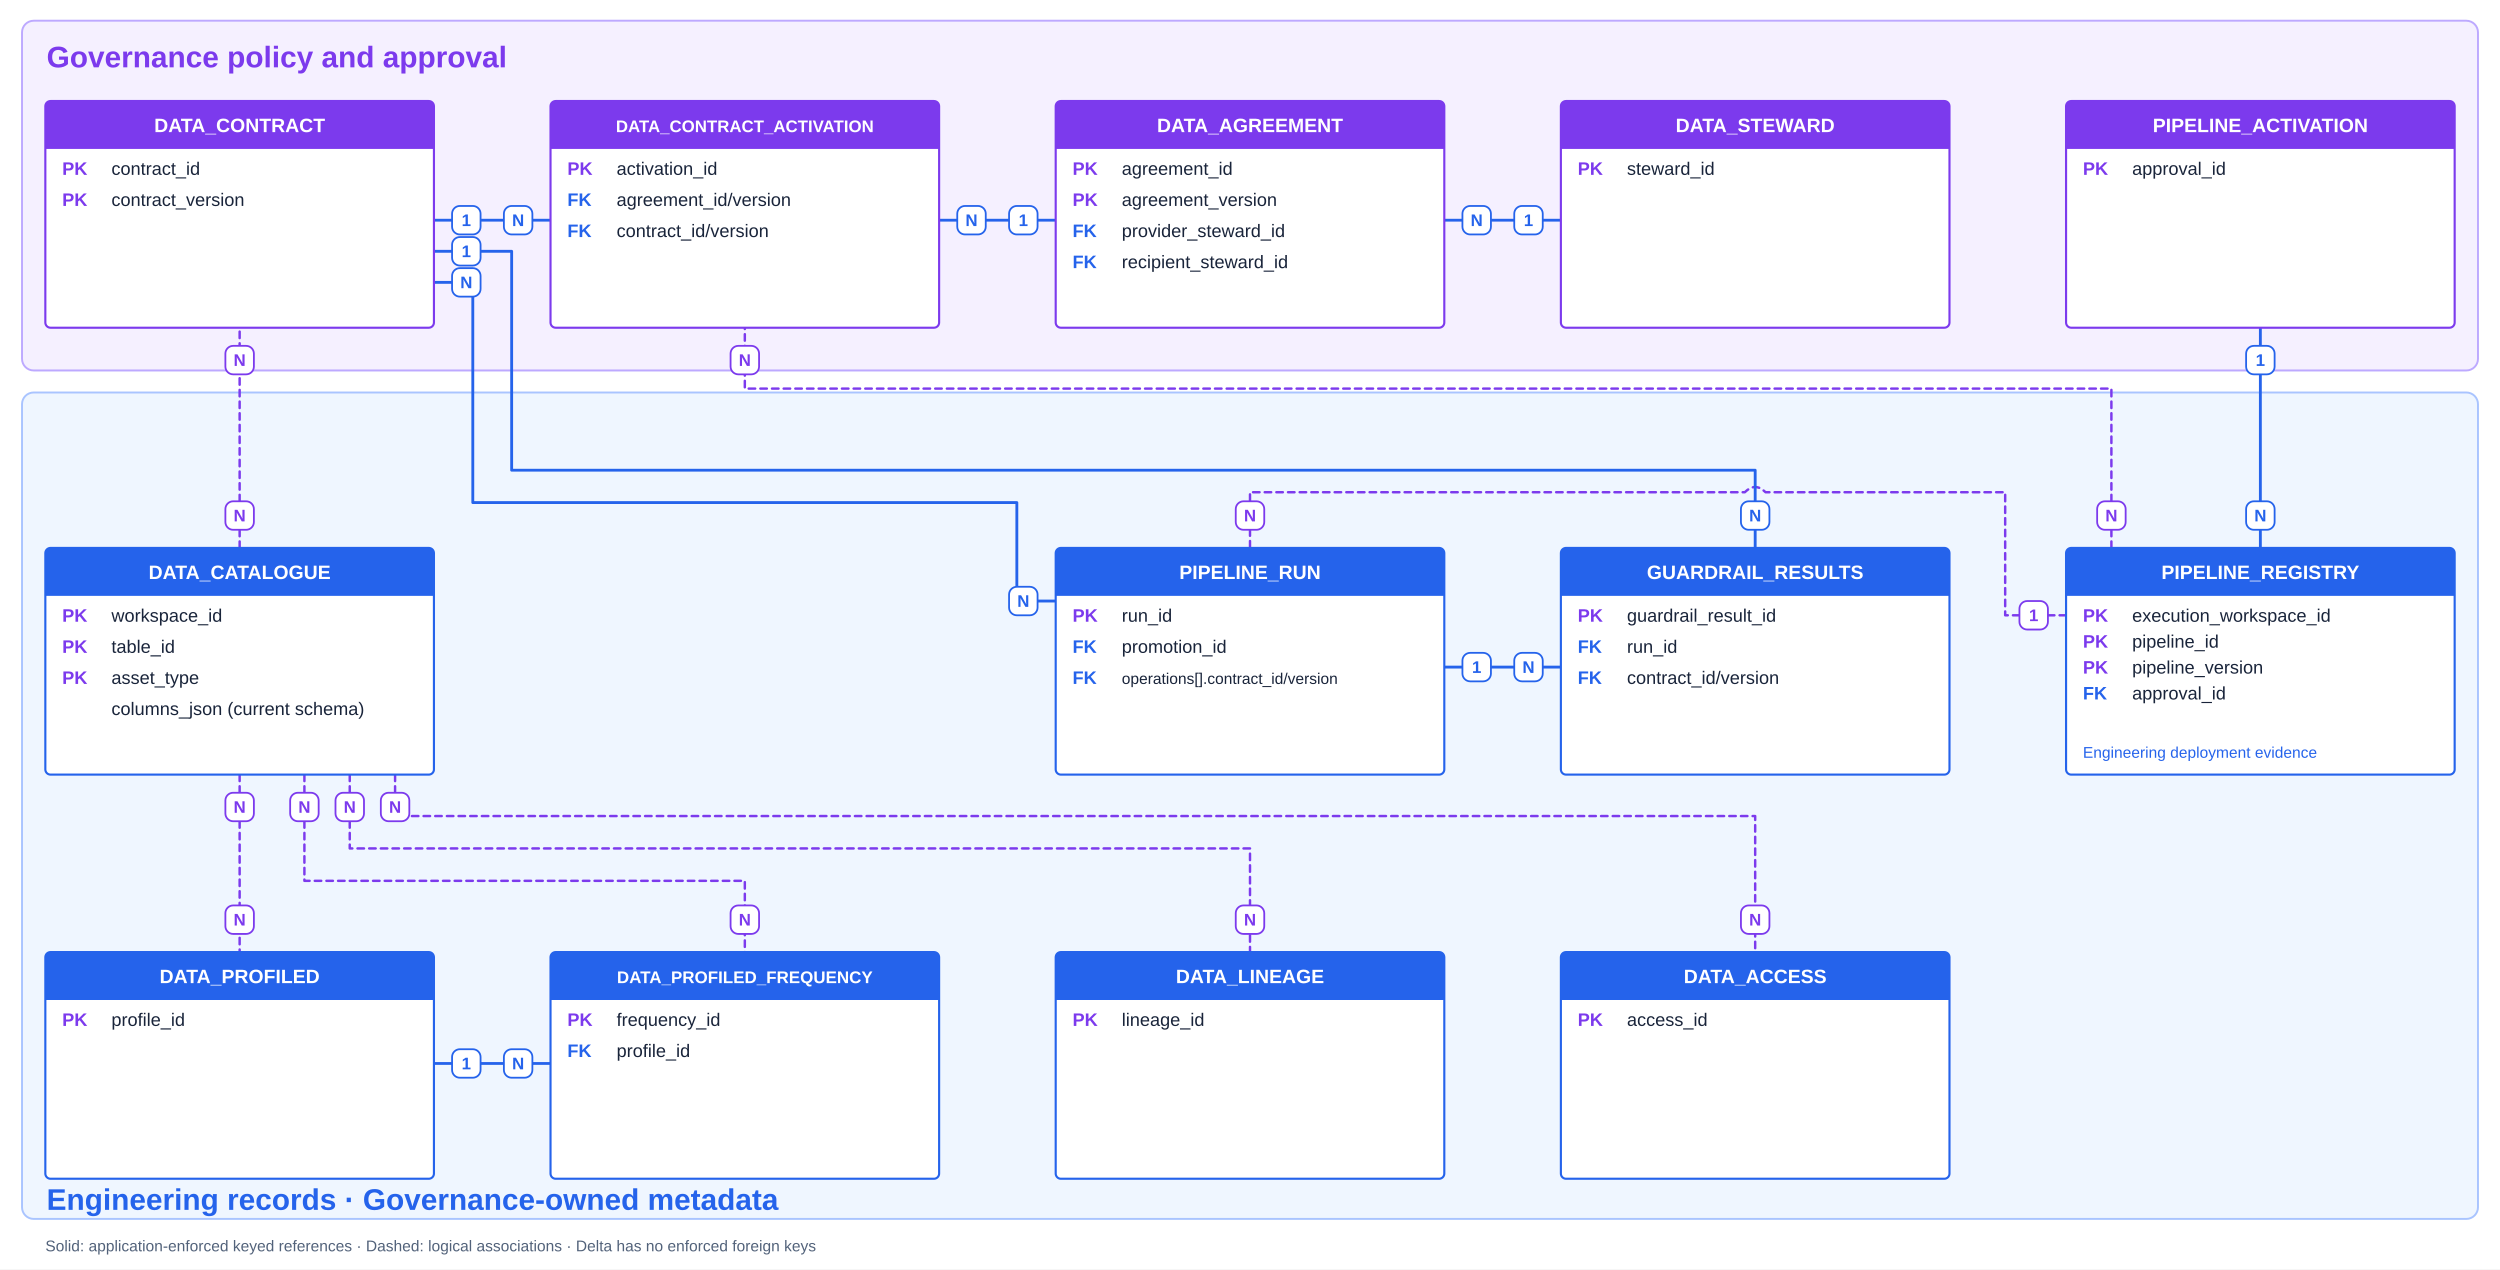
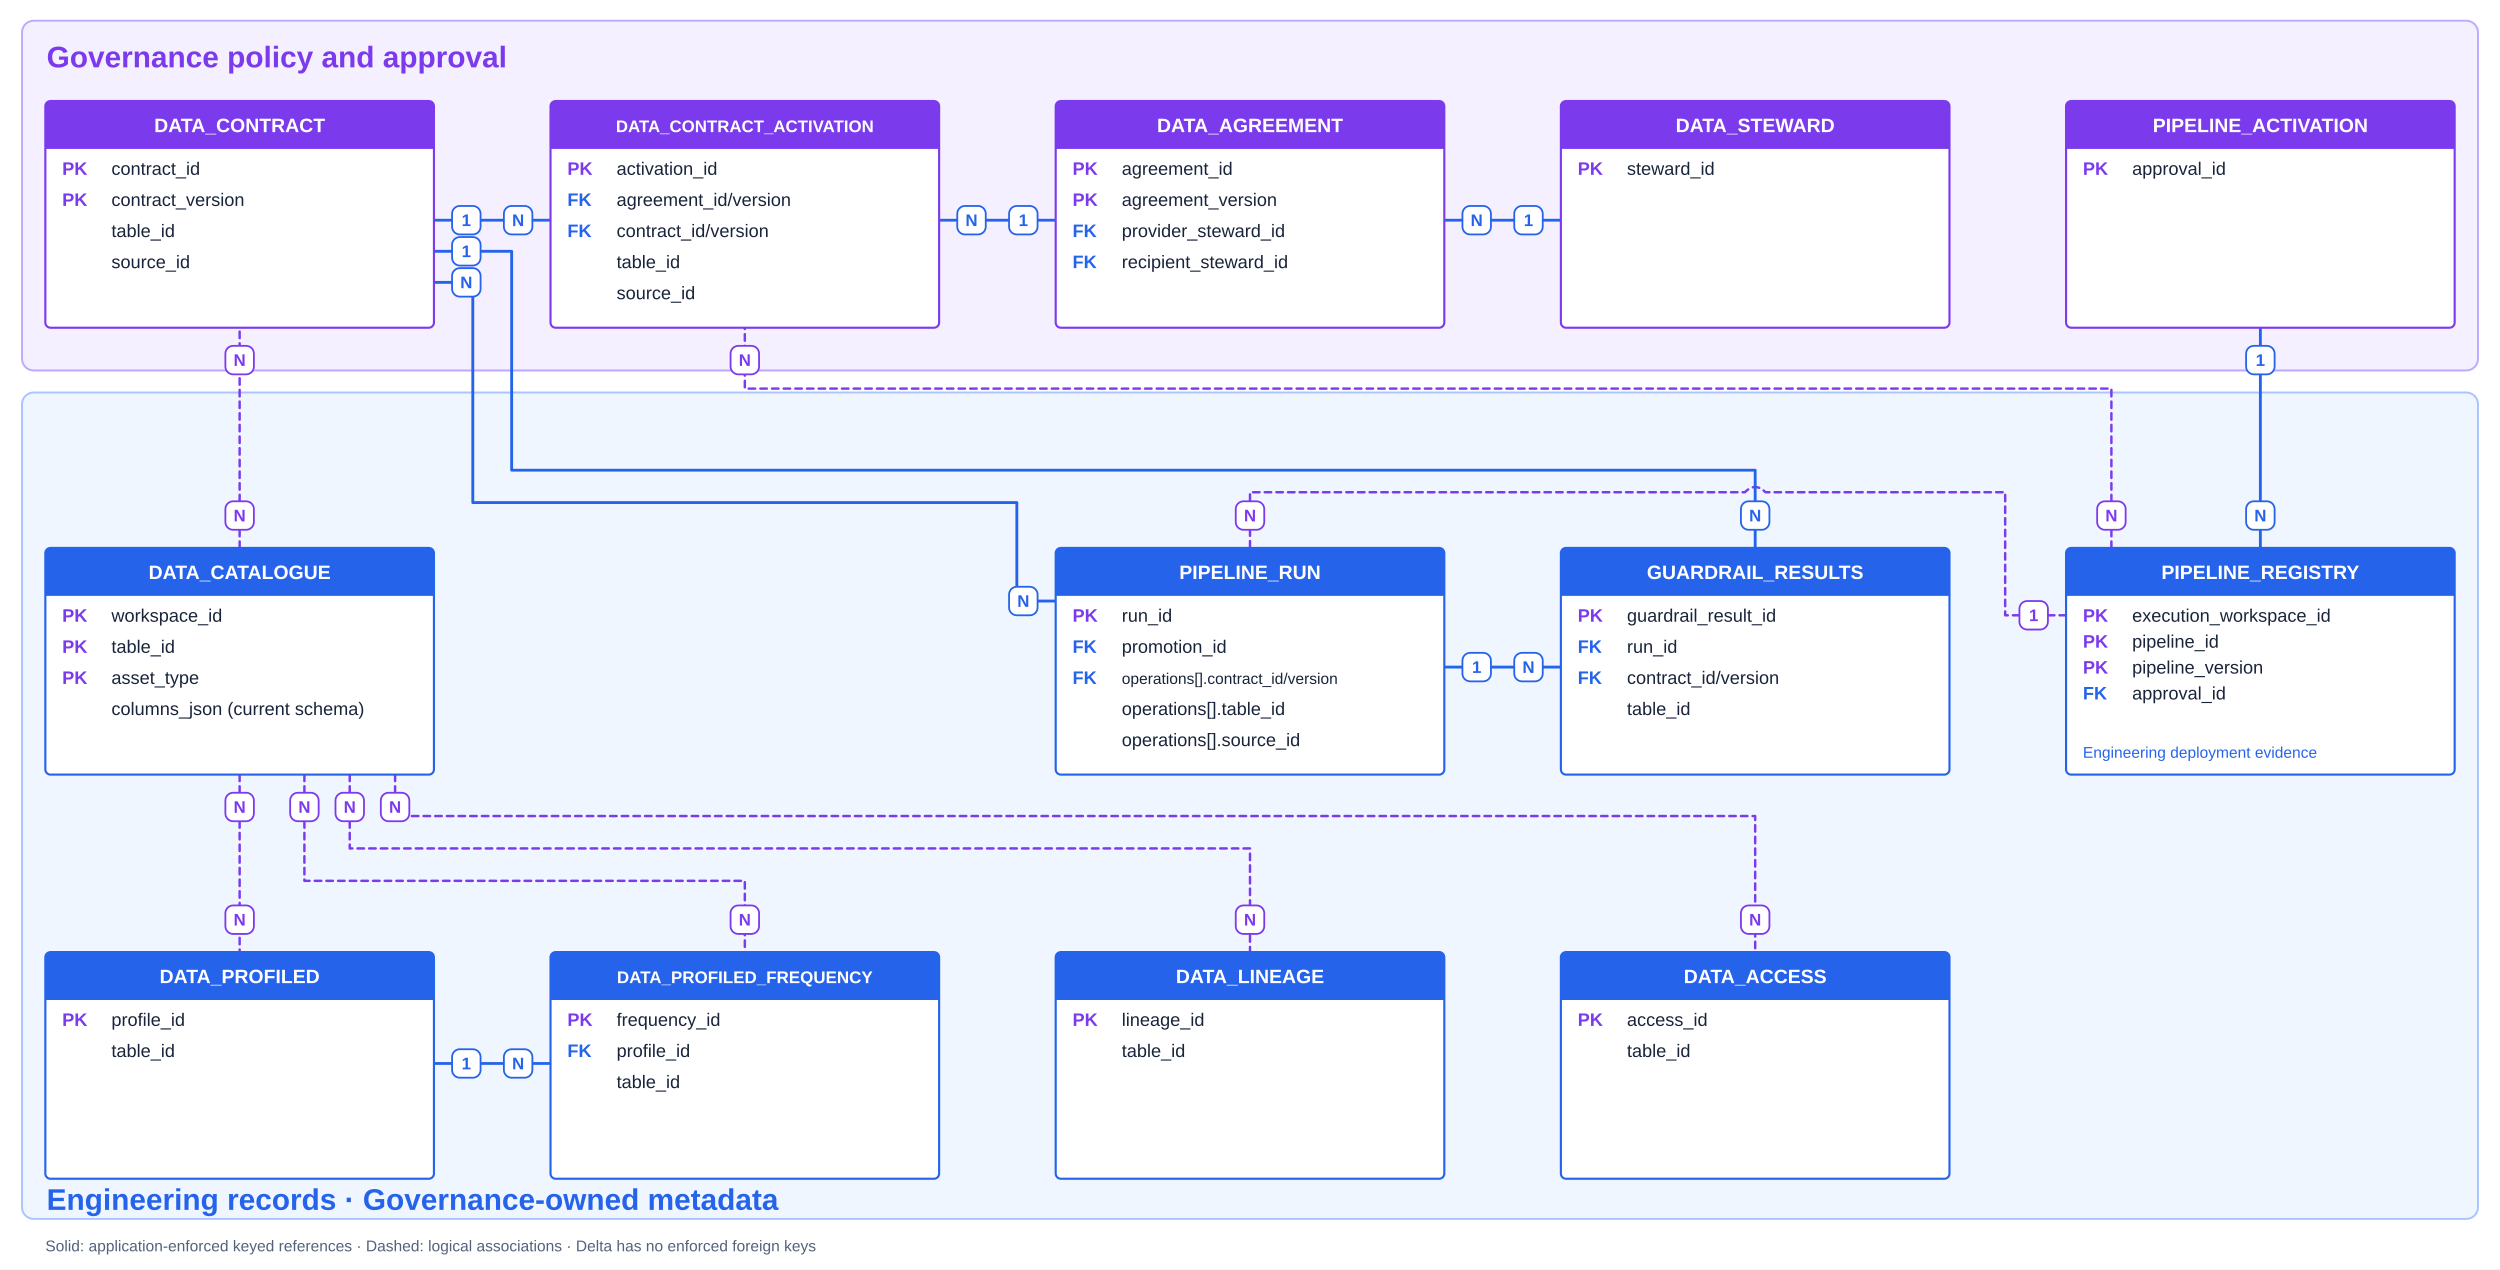
<svg xmlns="http://www.w3.org/2000/svg" xmlns:xlink="http://www.w3.org/1999/xlink" width="1930" height="980" viewBox="0 0 1930 980" role="img" aria-label="FabricOps metadata relationship diagram">
  <rect width="1930" height="980" fill="#FFFFFF" />
  <rect x="17" y="16" width="1896" height="270" rx="9" fill="#F5F0FF" stroke="#BDA9FF" stroke-width="1.5" />
  <rect x="17" y="303" width="1896" height="638" rx="9" fill="#EFF6FF" stroke="#A9C4FF" stroke-width="1.5" />
  <text x="36" y="52" font-size="23" font-family="Segoe UI, Arial, sans-serif" font-weight="700" fill="#7C3AED">Governance policy and approval</text>
  <text x="36" y="934" font-size="23" font-family="Segoe UI, Arial, sans-serif" font-weight="700" fill="#2563EB">Engineering records · Governance-owned metadata</text>
  <g id="metadata-er-relationships" aria-label="Metadata table relationships">
    <g class="metadata-er-relationship" data-from="DATA_STEWARD" data-to="DATA_AGREEMENT" data-cardinality="1-N" data-kind="physical">
      <path d="M1205 170H1115" fill="none" stroke="#2563EB" stroke-width="2.2" stroke-linecap="round" stroke-linejoin="round" />
      <rect x="1169" y="159" width="22" height="22" rx="6" fill="#FFFFFF" stroke="#2563EB" stroke-width="1.4" />
      <text x="1180" y="174.5" text-anchor="middle" font-size="13" font-weight="700" font-family="Segoe UI, Arial, sans-serif" fill="#2563EB">1</text>
      <rect x="1129" y="159" width="22" height="22" rx="6" fill="#FFFFFF" stroke="#2563EB" stroke-width="1.4" />
      <text x="1140" y="174.5" text-anchor="middle" font-size="13" font-weight="700" font-family="Segoe UI, Arial, sans-serif" fill="#2563EB">N</text>
    </g>
    <g class="metadata-er-relationship" data-from="DATA_AGREEMENT" data-to="DATA_CONTRACT_ACTIVATION" data-cardinality="1-N" data-kind="physical">
      <path d="M815 170H725" fill="none" stroke="#2563EB" stroke-width="2.2" stroke-linecap="round" stroke-linejoin="round" />
      <rect x="779" y="159" width="22" height="22" rx="6" fill="#FFFFFF" stroke="#2563EB" stroke-width="1.4" />
      <text x="790" y="174.5" text-anchor="middle" font-size="13" font-weight="700" font-family="Segoe UI, Arial, sans-serif" fill="#2563EB">1</text>
      <rect x="739" y="159" width="22" height="22" rx="6" fill="#FFFFFF" stroke="#2563EB" stroke-width="1.4" />
      <text x="750" y="174.5" text-anchor="middle" font-size="13" font-weight="700" font-family="Segoe UI, Arial, sans-serif" fill="#2563EB">N</text>
    </g>
    <g class="metadata-er-relationship" data-from="PIPELINE_ACTIVATION" data-to="PIPELINE_REGISTRY" data-cardinality="1-N" data-kind="physical">
      <path d="M1745 253V423" fill="none" stroke="#2563EB" stroke-width="2.2" stroke-linecap="round" stroke-linejoin="round" />
      <rect x="1734" y="267" width="22" height="22" rx="6" fill="#FFFFFF" stroke="#2563EB" stroke-width="1.4" />
      <text x="1745" y="282.5" text-anchor="middle" font-size="13" font-weight="700" font-family="Segoe UI, Arial, sans-serif" fill="#2563EB">1</text>
      <rect x="1734" y="387" width="22" height="22" rx="6" fill="#FFFFFF" stroke="#2563EB" stroke-width="1.4" />
      <text x="1745" y="402.5" text-anchor="middle" font-size="13" font-weight="700" font-family="Segoe UI, Arial, sans-serif" fill="#2563EB">N</text>
    </g>
    <g class="metadata-er-relationship" data-from="PIPELINE_REGISTRY" data-to="DATA_CONTRACT_ACTIVATION" data-cardinality="N-N" data-kind="logical">
      <path d="M1630 423V300H575V253" fill="none" stroke="#7C3AED" stroke-width="1.9" stroke-linecap="round" stroke-linejoin="round" stroke-dasharray="5 4" />
      <rect x="1619" y="387" width="22" height="22" rx="6" fill="#FFFFFF" stroke="#7C3AED" stroke-width="1.4" />
      <text x="1630" y="402.5" text-anchor="middle" font-size="13" font-weight="700" font-family="Segoe UI, Arial, sans-serif" fill="#7C3AED">N</text>
      <rect x="564" y="267" width="22" height="22" rx="6" fill="#FFFFFF" stroke="#7C3AED" stroke-width="1.4" />
      <text x="575" y="282.5" text-anchor="middle" font-size="13" font-weight="700" font-family="Segoe UI, Arial, sans-serif" fill="#7C3AED">N</text>
    </g>
    <g class="metadata-er-relationship" data-from="DATA_CONTRACT_ACTIVATION" data-to="DATA_CONTRACT" data-cardinality="N-1" data-kind="physical">
      <path d="M425 170H335" fill="none" stroke="#2563EB" stroke-width="2.2" stroke-linecap="round" stroke-linejoin="round" />
      <rect x="389" y="159" width="22" height="22" rx="6" fill="#FFFFFF" stroke="#2563EB" stroke-width="1.4" />
      <text x="400" y="174.5" text-anchor="middle" font-size="13" font-weight="700" font-family="Segoe UI, Arial, sans-serif" fill="#2563EB">N</text>
      <rect x="349" y="159" width="22" height="22" rx="6" fill="#FFFFFF" stroke="#2563EB" stroke-width="1.4" />
      <text x="360" y="174.5" text-anchor="middle" font-size="13" font-weight="700" font-family="Segoe UI, Arial, sans-serif" fill="#2563EB">1</text>
    </g>
    <g class="metadata-er-relationship" data-from="PIPELINE_RUN" data-to="DATA_CONTRACT" data-cardinality="N-N" data-kind="nested">
      <path d="M815 464H785V388H365V218H335" fill="none" stroke="#2563EB" stroke-width="2.2" stroke-linecap="round" stroke-linejoin="round" />
      <rect x="779" y="453" width="22" height="22" rx="6" fill="#FFFFFF" stroke="#2563EB" stroke-width="1.4" />
      <text x="790" y="468.5" text-anchor="middle" font-size="13" font-weight="700" font-family="Segoe UI, Arial, sans-serif" fill="#2563EB">N</text>
      <rect x="349" y="207" width="22" height="22" rx="6" fill="#FFFFFF" stroke="#2563EB" stroke-width="1.4" />
      <text x="360" y="222.5" text-anchor="middle" font-size="13" font-weight="700" font-family="Segoe UI, Arial, sans-serif" fill="#2563EB">N</text>
    </g>
    <g class="metadata-er-relationship" data-from="PIPELINE_REGISTRY" data-to="PIPELINE_RUN" data-cardinality="1-N" data-kind="logical">
      <path d="M1595 475H1548V380H1363Q1355 372 1347 380H965V423" fill="none" stroke="#7C3AED" stroke-width="1.9" stroke-linecap="round" stroke-linejoin="round" stroke-dasharray="5 4" />
      <rect x="1559" y="464" width="22" height="22" rx="6" fill="#FFFFFF" stroke="#7C3AED" stroke-width="1.4" />
      <text x="1570" y="479.5" text-anchor="middle" font-size="13" font-weight="700" font-family="Segoe UI, Arial, sans-serif" fill="#7C3AED">1</text>
      <rect x="954" y="387" width="22" height="22" rx="6" fill="#FFFFFF" stroke="#7C3AED" stroke-width="1.4" />
      <text x="965" y="402.5" text-anchor="middle" font-size="13" font-weight="700" font-family="Segoe UI, Arial, sans-serif" fill="#7C3AED">N</text>
    </g>
    <g class="metadata-er-relationship" data-from="DATA_CATALOGUE" data-to="DATA_CONTRACT" data-cardinality="N-N" data-kind="logical">
      <path d="M185 423V253" fill="none" stroke="#7C3AED" stroke-width="1.9" stroke-linecap="round" stroke-linejoin="round" stroke-dasharray="5 4" />
      <rect x="174" y="387" width="22" height="22" rx="6" fill="#FFFFFF" stroke="#7C3AED" stroke-width="1.4" />
      <text x="185" y="402.5" text-anchor="middle" font-size="13" font-weight="700" font-family="Segoe UI, Arial, sans-serif" fill="#7C3AED">N</text>
      <rect x="174" y="267" width="22" height="22" rx="6" fill="#FFFFFF" stroke="#7C3AED" stroke-width="1.4" />
      <text x="185" y="282.5" text-anchor="middle" font-size="13" font-weight="700" font-family="Segoe UI, Arial, sans-serif" fill="#7C3AED">N</text>
    </g>
    <g class="metadata-er-relationship" data-from="PIPELINE_RUN" data-to="GUARDRAIL_RESULTS" data-cardinality="1-N" data-kind="physical">
      <path d="M1115 515H1205" fill="none" stroke="#2563EB" stroke-width="2.2" stroke-linecap="round" stroke-linejoin="round" />
      <rect x="1129" y="504" width="22" height="22" rx="6" fill="#FFFFFF" stroke="#2563EB" stroke-width="1.4" />
      <text x="1140" y="519.5" text-anchor="middle" font-size="13" font-weight="700" font-family="Segoe UI, Arial, sans-serif" fill="#2563EB">1</text>
      <rect x="1169" y="504" width="22" height="22" rx="6" fill="#FFFFFF" stroke="#2563EB" stroke-width="1.4" />
      <text x="1180" y="519.5" text-anchor="middle" font-size="13" font-weight="700" font-family="Segoe UI, Arial, sans-serif" fill="#2563EB">N</text>
    </g>
    <g class="metadata-er-relationship" data-from="DATA_CATALOGUE" data-to="DATA_PROFILED" data-cardinality="N-N" data-kind="logical">
      <path d="M185 598V735" fill="none" stroke="#7C3AED" stroke-width="1.9" stroke-linecap="round" stroke-linejoin="round" stroke-dasharray="5 4" />
      <rect x="174" y="612" width="22" height="22" rx="6" fill="#FFFFFF" stroke="#7C3AED" stroke-width="1.4" />
      <text x="185" y="627.5" text-anchor="middle" font-size="13" font-weight="700" font-family="Segoe UI, Arial, sans-serif" fill="#7C3AED">N</text>
      <rect x="174" y="699" width="22" height="22" rx="6" fill="#FFFFFF" stroke="#7C3AED" stroke-width="1.4" />
      <text x="185" y="714.5" text-anchor="middle" font-size="13" font-weight="700" font-family="Segoe UI, Arial, sans-serif" fill="#7C3AED">N</text>
    </g>
    <g class="metadata-er-relationship" data-from="DATA_CATALOGUE" data-to="DATA_PROFILED_FREQUENCY" data-cardinality="N-N" data-kind="logical">
      <path d="M235 598V680H575V735" fill="none" stroke="#7C3AED" stroke-width="1.9" stroke-linecap="round" stroke-linejoin="round" stroke-dasharray="5 4" />
      <rect x="224" y="612" width="22" height="22" rx="6" fill="#FFFFFF" stroke="#7C3AED" stroke-width="1.4" />
      <text x="235" y="627.5" text-anchor="middle" font-size="13" font-weight="700" font-family="Segoe UI, Arial, sans-serif" fill="#7C3AED">N</text>
      <rect x="564" y="699" width="22" height="22" rx="6" fill="#FFFFFF" stroke="#7C3AED" stroke-width="1.4" />
      <text x="575" y="714.5" text-anchor="middle" font-size="13" font-weight="700" font-family="Segoe UI, Arial, sans-serif" fill="#7C3AED">N</text>
    </g>
    <g class="metadata-er-relationship" data-from="DATA_CATALOGUE" data-to="DATA_LINEAGE" data-cardinality="N-N" data-kind="logical">
      <path d="M270 598V655H965V735" fill="none" stroke="#7C3AED" stroke-width="1.9" stroke-linecap="round" stroke-linejoin="round" stroke-dasharray="5 4" />
      <rect x="259" y="612" width="22" height="22" rx="6" fill="#FFFFFF" stroke="#7C3AED" stroke-width="1.4" />
      <text x="270" y="627.5" text-anchor="middle" font-size="13" font-weight="700" font-family="Segoe UI, Arial, sans-serif" fill="#7C3AED">N</text>
      <rect x="954" y="699" width="22" height="22" rx="6" fill="#FFFFFF" stroke="#7C3AED" stroke-width="1.4" />
      <text x="965" y="714.5" text-anchor="middle" font-size="13" font-weight="700" font-family="Segoe UI, Arial, sans-serif" fill="#7C3AED">N</text>
    </g>
    <g class="metadata-er-relationship" data-from="DATA_CATALOGUE" data-to="DATA_ACCESS" data-cardinality="N-N" data-kind="logical">
      <path d="M305 598V630H1355V735" fill="none" stroke="#7C3AED" stroke-width="1.9" stroke-linecap="round" stroke-linejoin="round" stroke-dasharray="5 4" />
      <rect x="294" y="612" width="22" height="22" rx="6" fill="#FFFFFF" stroke="#7C3AED" stroke-width="1.4" />
      <text x="305" y="627.5" text-anchor="middle" font-size="13" font-weight="700" font-family="Segoe UI, Arial, sans-serif" fill="#7C3AED">N</text>
      <rect x="1344" y="699" width="22" height="22" rx="6" fill="#FFFFFF" stroke="#7C3AED" stroke-width="1.4" />
      <text x="1355" y="714.5" text-anchor="middle" font-size="13" font-weight="700" font-family="Segoe UI, Arial, sans-serif" fill="#7C3AED">N</text>
    </g>
    <g class="metadata-er-relationship" data-from="DATA_PROFILED" data-to="DATA_PROFILED_FREQUENCY" data-cardinality="1-N" data-kind="physical">
      <path d="M335 821H425" fill="none" stroke="#2563EB" stroke-width="2.2" stroke-linecap="round" stroke-linejoin="round" />
      <rect x="349" y="810" width="22" height="22" rx="6" fill="#FFFFFF" stroke="#2563EB" stroke-width="1.4" />
      <text x="360" y="825.5" text-anchor="middle" font-size="13" font-weight="700" font-family="Segoe UI, Arial, sans-serif" fill="#2563EB">1</text>
      <rect x="389" y="810" width="22" height="22" rx="6" fill="#FFFFFF" stroke="#2563EB" stroke-width="1.4" />
      <text x="400" y="825.5" text-anchor="middle" font-size="13" font-weight="700" font-family="Segoe UI, Arial, sans-serif" fill="#2563EB">N</text>
    </g>
    <g class="metadata-er-relationship" data-from="DATA_CONTRACT" data-to="GUARDRAIL_RESULTS" data-cardinality="1-N" data-kind="physical">
      <path d="M335 194H395V363H1355V423" fill="none" stroke="#2563EB" stroke-width="2.2" stroke-linecap="round" stroke-linejoin="round" />
      <rect x="349" y="183" width="22" height="22" rx="6" fill="#FFFFFF" stroke="#2563EB" stroke-width="1.4" />
      <text x="360" y="198.5" text-anchor="middle" font-size="13" font-weight="700" font-family="Segoe UI, Arial, sans-serif" fill="#2563EB">1</text>
      <rect x="1344" y="387" width="22" height="22" rx="6" fill="#FFFFFF" stroke="#2563EB" stroke-width="1.4" />
      <text x="1355" y="402.5" text-anchor="middle" font-size="13" font-weight="700" font-family="Segoe UI, Arial, sans-serif" fill="#2563EB">N</text>
    </g>
  </g>
  <a xlink:href="https://voycepeh.github.io/FabricOps-Starter-Kit/reference/metadata/metadata_data_steward/" target="_blank">
    <rect x="1205" y="78" width="300" height="175" rx="4" fill="white" stroke="#7C3AED" stroke-width="1.65" />
    <path d="M1209 78H1501Q1505 78 1505 82V115H1205V82Q1205 78 1209 78Z" fill="#7C3AED" />
    <text x="1355" y="102" text-anchor="middle" font-size="15" font-weight="700" font-family="Segoe UI, Arial, sans-serif" fill="white">DATA_STEWARD</text>
    <text x="1218" y="135" fill="#7C3AED" font-weight="700" font-size="14" font-family="Segoe UI, Arial, sans-serif">PK</text>
    <text x="1256" y="135" fill="#19243A" font-size="14" font-family="Segoe UI, Arial, sans-serif">steward_id</text>
  </a>
  <a xlink:href="https://voycepeh.github.io/FabricOps-Starter-Kit/reference/metadata/metadata_data_agreement/" target="_blank">
    <rect x="815" y="78" width="300" height="175" rx="4" fill="white" stroke="#7C3AED" stroke-width="1.65" />
    <path d="M819 78H1111Q1115 78 1115 82V115H815V82Q815 78 819 78Z" fill="#7C3AED" />
    <text x="965" y="102" text-anchor="middle" font-size="15" font-weight="700" font-family="Segoe UI, Arial, sans-serif" fill="white">DATA_AGREEMENT</text>
    <text x="828" y="135" fill="#7C3AED" font-weight="700" font-size="14" font-family="Segoe UI, Arial, sans-serif">PK</text>
    <text x="866" y="135" fill="#19243A" font-size="14" font-family="Segoe UI, Arial, sans-serif">agreement_id</text>
    <text x="828" y="159" fill="#7C3AED" font-weight="700" font-size="14" font-family="Segoe UI, Arial, sans-serif">PK</text>
    <text x="866" y="159" fill="#19243A" font-size="14" font-family="Segoe UI, Arial, sans-serif">agreement_version</text>
    <text x="828" y="183" fill="#2563EB" font-weight="700" font-size="14" font-family="Segoe UI, Arial, sans-serif">FK</text>
    <text x="866" y="183" fill="#19243A" font-size="14" font-family="Segoe UI, Arial, sans-serif">provider_steward_id</text>
    <text x="828" y="207" fill="#2563EB" font-weight="700" font-size="14" font-family="Segoe UI, Arial, sans-serif">FK</text>
    <text x="866" y="207" fill="#19243A" font-size="14" font-family="Segoe UI, Arial, sans-serif">recipient_steward_id</text>
  </a>
  <a xlink:href="https://voycepeh.github.io/FabricOps-Starter-Kit/reference/metadata/metadata_data_contract_activation/" target="_blank">
    <rect x="425" y="78" width="300" height="175" rx="4" fill="white" stroke="#7C3AED" stroke-width="1.65" />
    <path d="M429 78H721Q725 78 725 82V115H425V82Q425 78 429 78Z" fill="#7C3AED" />
    <text x="575" y="102" text-anchor="middle" font-size="13" font-weight="700" font-family="Segoe UI, Arial, sans-serif" fill="white">DATA_CONTRACT_ACTIVATION</text>
    <text x="438" y="135" fill="#7C3AED" font-weight="700" font-size="14" font-family="Segoe UI, Arial, sans-serif">PK</text>
    <text x="476" y="135" fill="#19243A" font-size="14" font-family="Segoe UI, Arial, sans-serif">activation_id</text>
    <text x="438" y="159" fill="#2563EB" font-weight="700" font-size="14" font-family="Segoe UI, Arial, sans-serif">FK</text>
    <text x="476" y="159" fill="#19243A" font-size="14" font-family="Segoe UI, Arial, sans-serif">agreement_id/version</text>
    <text x="438" y="183" fill="#2563EB" font-weight="700" font-size="14" font-family="Segoe UI, Arial, sans-serif">FK</text>
    <text x="476" y="183" fill="#19243A" font-size="14" font-family="Segoe UI, Arial, sans-serif">contract_id/version</text>
+     <text x="476" y="207" fill="#19243A" font-size="14" font-family="Segoe UI, Arial, sans-serif">table_id</text>
+     <text x="476" y="231" fill="#19243A" font-size="14" font-family="Segoe UI, Arial, sans-serif">source_id</text>
  </a>
  <a xlink:href="https://voycepeh.github.io/FabricOps-Starter-Kit/reference/metadata/metadata_data_contract/" target="_blank">
    <rect x="35" y="78" width="300" height="175" rx="4" fill="white" stroke="#7C3AED" stroke-width="1.65" />
    <path d="M39 78H331Q335 78 335 82V115H35V82Q35 78 39 78Z" fill="#7C3AED" />
    <text x="185" y="102" text-anchor="middle" font-size="15" font-weight="700" font-family="Segoe UI, Arial, sans-serif" fill="white">DATA_CONTRACT</text>
    <text x="48" y="135" fill="#7C3AED" font-weight="700" font-size="14" font-family="Segoe UI, Arial, sans-serif">PK</text>
    <text x="86" y="135" fill="#19243A" font-size="14" font-family="Segoe UI, Arial, sans-serif">contract_id</text>
    <text x="48" y="159" fill="#7C3AED" font-weight="700" font-size="14" font-family="Segoe UI, Arial, sans-serif">PK</text>
    <text x="86" y="159" fill="#19243A" font-size="14" font-family="Segoe UI, Arial, sans-serif">contract_version</text>
+     <text x="86" y="183" fill="#19243A" font-size="14" font-family="Segoe UI, Arial, sans-serif">table_id</text>
+     <text x="86" y="207" fill="#19243A" font-size="14" font-family="Segoe UI, Arial, sans-serif">source_id</text>
  </a>
  <a xlink:href="https://voycepeh.github.io/FabricOps-Starter-Kit/reference/metadata/metadata_guardrail_results/" target="_blank">
    <rect x="1205" y="423" width="300" height="175" rx="4" fill="white" stroke="#2563EB" stroke-width="1.65" />
    <path d="M1209 423H1501Q1505 423 1505 427V460H1205V427Q1205 423 1209 423Z" fill="#2563EB" />
    <text x="1355" y="447" text-anchor="middle" font-size="15" font-weight="700" font-family="Segoe UI, Arial, sans-serif" fill="white">GUARDRAIL_RESULTS</text>
    <text x="1218" y="480" fill="#7C3AED" font-weight="700" font-size="14" font-family="Segoe UI, Arial, sans-serif">PK</text>
    <text x="1256" y="480" fill="#19243A" font-size="14" font-family="Segoe UI, Arial, sans-serif">guardrail_result_id</text>
    <text x="1218" y="504" fill="#2563EB" font-weight="700" font-size="14" font-family="Segoe UI, Arial, sans-serif">FK</text>
    <text x="1256" y="504" fill="#19243A" font-size="14" font-family="Segoe UI, Arial, sans-serif">run_id</text>
    <text x="1218" y="528" fill="#2563EB" font-weight="700" font-size="14" font-family="Segoe UI, Arial, sans-serif">FK</text>
    <text x="1256" y="528" fill="#19243A" font-size="14" font-family="Segoe UI, Arial, sans-serif">contract_id/version</text>
+     <text x="1256" y="552" fill="#19243A" font-size="14" font-family="Segoe UI, Arial, sans-serif">table_id</text>
  </a>
  <a xlink:href="https://voycepeh.github.io/FabricOps-Starter-Kit/reference/metadata/metadata_pipeline_run/" target="_blank">
    <rect x="815" y="423" width="300" height="175" rx="4" fill="white" stroke="#2563EB" stroke-width="1.65" />
    <path d="M819 423H1111Q1115 423 1115 427V460H815V427Q815 423 819 423Z" fill="#2563EB" />
    <text x="965" y="447" text-anchor="middle" font-size="15" font-weight="700" font-family="Segoe UI, Arial, sans-serif" fill="white">PIPELINE_RUN</text>
    <text x="828" y="480" fill="#7C3AED" font-weight="700" font-size="14" font-family="Segoe UI, Arial, sans-serif">PK</text>
    <text x="866" y="480" fill="#19243A" font-size="14" font-family="Segoe UI, Arial, sans-serif">run_id</text>
    <text x="828" y="504" fill="#2563EB" font-weight="700" font-size="14" font-family="Segoe UI, Arial, sans-serif">FK</text>
    <text x="866" y="504" fill="#19243A" font-size="14" font-family="Segoe UI, Arial, sans-serif">promotion_id</text>
    <text x="828" y="528" fill="#2563EB" font-weight="700" font-size="14" font-family="Segoe UI, Arial, sans-serif">FK</text>
    <text x="866" y="528" fill="#19243A" font-size="12" font-family="Segoe UI, Arial, sans-serif">operations[].contract_id/version</text>
+     <text x="866" y="552" fill="#19243A" font-size="14" font-family="Segoe UI, Arial, sans-serif">operations[].table_id</text>
+     <text x="866" y="576" fill="#19243A" font-size="14" font-family="Segoe UI, Arial, sans-serif">operations[].source_id</text>
  </a>
  <a xlink:href="https://voycepeh.github.io/FabricOps-Starter-Kit/reference/metadata/metadata_data_catalogue/" target="_blank">
    <rect x="35" y="423" width="300" height="175" rx="4" fill="white" stroke="#2563EB" stroke-width="1.65" />
    <path d="M39 423H331Q335 423 335 427V460H35V427Q35 423 39 423Z" fill="#2563EB" />
    <text x="185" y="447" text-anchor="middle" font-size="15" font-weight="700" font-family="Segoe UI, Arial, sans-serif" fill="white">DATA_CATALOGUE</text>
    <text x="48" y="480" fill="#7C3AED" font-weight="700" font-size="14" font-family="Segoe UI, Arial, sans-serif">PK</text>
    <text x="86" y="480" fill="#19243A" font-size="14" font-family="Segoe UI, Arial, sans-serif">workspace_id</text>
    <text x="48" y="504" fill="#7C3AED" font-weight="700" font-size="14" font-family="Segoe UI, Arial, sans-serif">PK</text>
    <text x="86" y="504" fill="#19243A" font-size="14" font-family="Segoe UI, Arial, sans-serif">table_id</text>
    <text x="48" y="528" fill="#7C3AED" font-weight="700" font-size="14" font-family="Segoe UI, Arial, sans-serif">PK</text>
    <text x="86" y="528" fill="#19243A" font-size="14" font-family="Segoe UI, Arial, sans-serif">asset_type</text>
    <text x="86" y="552" fill="#19243A" font-size="14" font-family="Segoe UI, Arial, sans-serif">columns_json (current schema)</text>
  </a>
  <a xlink:href="https://voycepeh.github.io/FabricOps-Starter-Kit/reference/metadata/metadata_data_profiled_frequency/" target="_blank" transform="translate(0 -80)">
    <rect x="425" y="815" width="300" height="175" rx="4" fill="white" stroke="#2563EB" stroke-width="1.65" />
    <path d="M429 815H721Q725 815 725 819V852H425V819Q425 815 429 815Z" fill="#2563EB" />
    <text x="575" y="839" text-anchor="middle" font-size="13.1" font-weight="700" font-family="Segoe UI, Arial, sans-serif" fill="white">DATA_PROFILED_FREQUENCY</text>
    <text x="438" y="872" fill="#7C3AED" font-weight="700" font-size="14" font-family="Segoe UI, Arial, sans-serif">PK</text>
    <text x="476" y="872" fill="#19243A" font-size="14" font-family="Segoe UI, Arial, sans-serif">frequency_id</text>
    <text x="438" y="896" fill="#2563EB" font-weight="700" font-size="14" font-family="Segoe UI, Arial, sans-serif">FK</text>
    <text x="476" y="896" fill="#19243A" font-size="14" font-family="Segoe UI, Arial, sans-serif">profile_id</text>
+     <text x="476" y="920" fill="#19243A" font-size="14" font-family="Segoe UI, Arial, sans-serif">table_id</text>
  </a>
  <a xlink:href="https://voycepeh.github.io/FabricOps-Starter-Kit/reference/metadata/metadata_data_profiled/" target="_blank" transform="translate(0 -80)">
    <rect x="35" y="815" width="300" height="175" rx="4" fill="white" stroke="#2563EB" stroke-width="1.65" />
    <path d="M39 815H331Q335 815 335 819V852H35V819Q35 815 39 815Z" fill="#2563EB" />
    <text x="185" y="839" text-anchor="middle" font-size="15" font-weight="700" font-family="Segoe UI, Arial, sans-serif" fill="white">DATA_PROFILED</text>
    <text x="48" y="872" fill="#7C3AED" font-weight="700" font-size="14" font-family="Segoe UI, Arial, sans-serif">PK</text>
    <text x="86" y="872" fill="#19243A" font-size="14" font-family="Segoe UI, Arial, sans-serif">profile_id</text>
+     <text x="86" y="896" fill="#19243A" font-size="14" font-family="Segoe UI, Arial, sans-serif">table_id</text>
  </a>
  <a xlink:href="https://voycepeh.github.io/FabricOps-Starter-Kit/reference/metadata/metadata_data_lineage/" target="_blank" transform="translate(0 -80)">
    <rect x="815" y="815" width="300" height="175" rx="4" fill="white" stroke="#2563EB" stroke-width="1.65" />
    <path d="M819 815H1111Q1115 815 1115 819V852H815V819Q815 815 819 815Z" fill="#2563EB" />
    <text x="965" y="839" text-anchor="middle" font-size="15" font-weight="700" font-family="Segoe UI, Arial, sans-serif" fill="white">DATA_LINEAGE</text>
    <text x="828" y="872" fill="#7C3AED" font-weight="700" font-size="14" font-family="Segoe UI, Arial, sans-serif">PK</text>
    <text x="866" y="872" fill="#19243A" font-size="14" font-family="Segoe UI, Arial, sans-serif">lineage_id</text>
+     <text x="866" y="896" fill="#19243A" font-size="14" font-family="Segoe UI, Arial, sans-serif">table_id</text>
  </a>
  <a xlink:href="https://voycepeh.github.io/FabricOps-Starter-Kit/reference/metadata/metadata_data_access/" target="_blank" transform="translate(0 -80)">
    <rect x="1205" y="815" width="300" height="175" rx="4" fill="white" stroke="#2563EB" stroke-width="1.65" />
    <path d="M1209 815H1501Q1505 815 1505 819V852H1205V819Q1205 815 1209 815Z" fill="#2563EB" />
    <text x="1355" y="839" text-anchor="middle" font-size="15" font-weight="700" font-family="Segoe UI, Arial, sans-serif" fill="white">DATA_ACCESS</text>
    <text x="1218" y="872" fill="#7C3AED" font-weight="700" font-size="14" font-family="Segoe UI, Arial, sans-serif">PK</text>
    <text x="1256" y="872" fill="#19243A" font-size="14" font-family="Segoe UI, Arial, sans-serif">access_id</text>
+     <text x="1256" y="896" fill="#19243A" font-size="14" font-family="Segoe UI, Arial, sans-serif">table_id</text>
  </a>
  <a xlink:href="https://voycepeh.github.io/FabricOps-Starter-Kit/reference/metadata/metadata_pipeline_activation/" target="_blank">
    <rect x="1595" y="78" width="300" height="175" rx="4" fill="white" stroke="#7C3AED" stroke-width="1.65" />
    <path d="M1599 78H1891Q1895 78 1895 82V115H1595V82Q1595 78 1599 78Z" fill="#7C3AED" />
    <text x="1745" y="102" text-anchor="middle" font-size="15" font-weight="700" font-family="Segoe UI, Arial, sans-serif" fill="white">PIPELINE_ACTIVATION</text>
    <text x="1608" y="135" fill="#7C3AED" font-weight="700" font-size="14" font-family="Segoe UI, Arial, sans-serif">PK</text>
    <text x="1646" y="135" fill="#19243A" font-size="14" font-family="Segoe UI, Arial, sans-serif">approval_id</text>
  </a>
  <a xlink:href="https://voycepeh.github.io/FabricOps-Starter-Kit/reference/metadata/metadata_pipeline_registry/" target="_blank">
    <rect x="1595" y="423" width="300" height="175" rx="4" fill="white" stroke="#2563EB" stroke-width="1.65" />
    <path d="M1599 423H1891Q1895 423 1895 427V460H1595V427Q1595 423 1599 423Z" fill="#2563EB" />
    <text x="1745" y="447" text-anchor="middle" font-size="15" font-weight="700" font-family="Segoe UI, Arial, sans-serif" fill="white">PIPELINE_REGISTRY</text>
    <text x="1608" y="480" fill="#7C3AED" font-weight="700" font-size="14" font-family="Segoe UI, Arial, sans-serif">PK</text>
    <text x="1646" y="480" fill="#19243A" font-size="14" font-family="Segoe UI, Arial, sans-serif">execution_workspace_id</text>
    <text x="1608" y="500" fill="#7C3AED" font-weight="700" font-size="14" font-family="Segoe UI, Arial, sans-serif">PK</text>
    <text x="1646" y="500" fill="#19243A" font-size="14" font-family="Segoe UI, Arial, sans-serif">pipeline_id</text>
    <text x="1608" y="520" fill="#7C3AED" font-weight="700" font-size="14" font-family="Segoe UI, Arial, sans-serif">PK</text>
    <text x="1646" y="520" fill="#19243A" font-size="14" font-family="Segoe UI, Arial, sans-serif">pipeline_version</text>
    <text x="1608" y="540" fill="#2563EB" font-weight="700" font-size="14" font-family="Segoe UI, Arial, sans-serif">FK</text>
    <text x="1646" y="540" fill="#19243A" font-size="14" font-family="Segoe UI, Arial, sans-serif">approval_id</text>
    <text x="1608" y="585" fill="#2563EB" font-size="12" font-family="Segoe UI, Arial, sans-serif">Engineering deployment evidence</text>
  </a>
  <text x="35" y="966" font-size="12" font-family="Segoe UI, Arial, sans-serif" fill="#52627A">Solid: application-enforced keyed references · Dashed: logical associations · Delta has no enforced foreign keys</text>
</svg>
